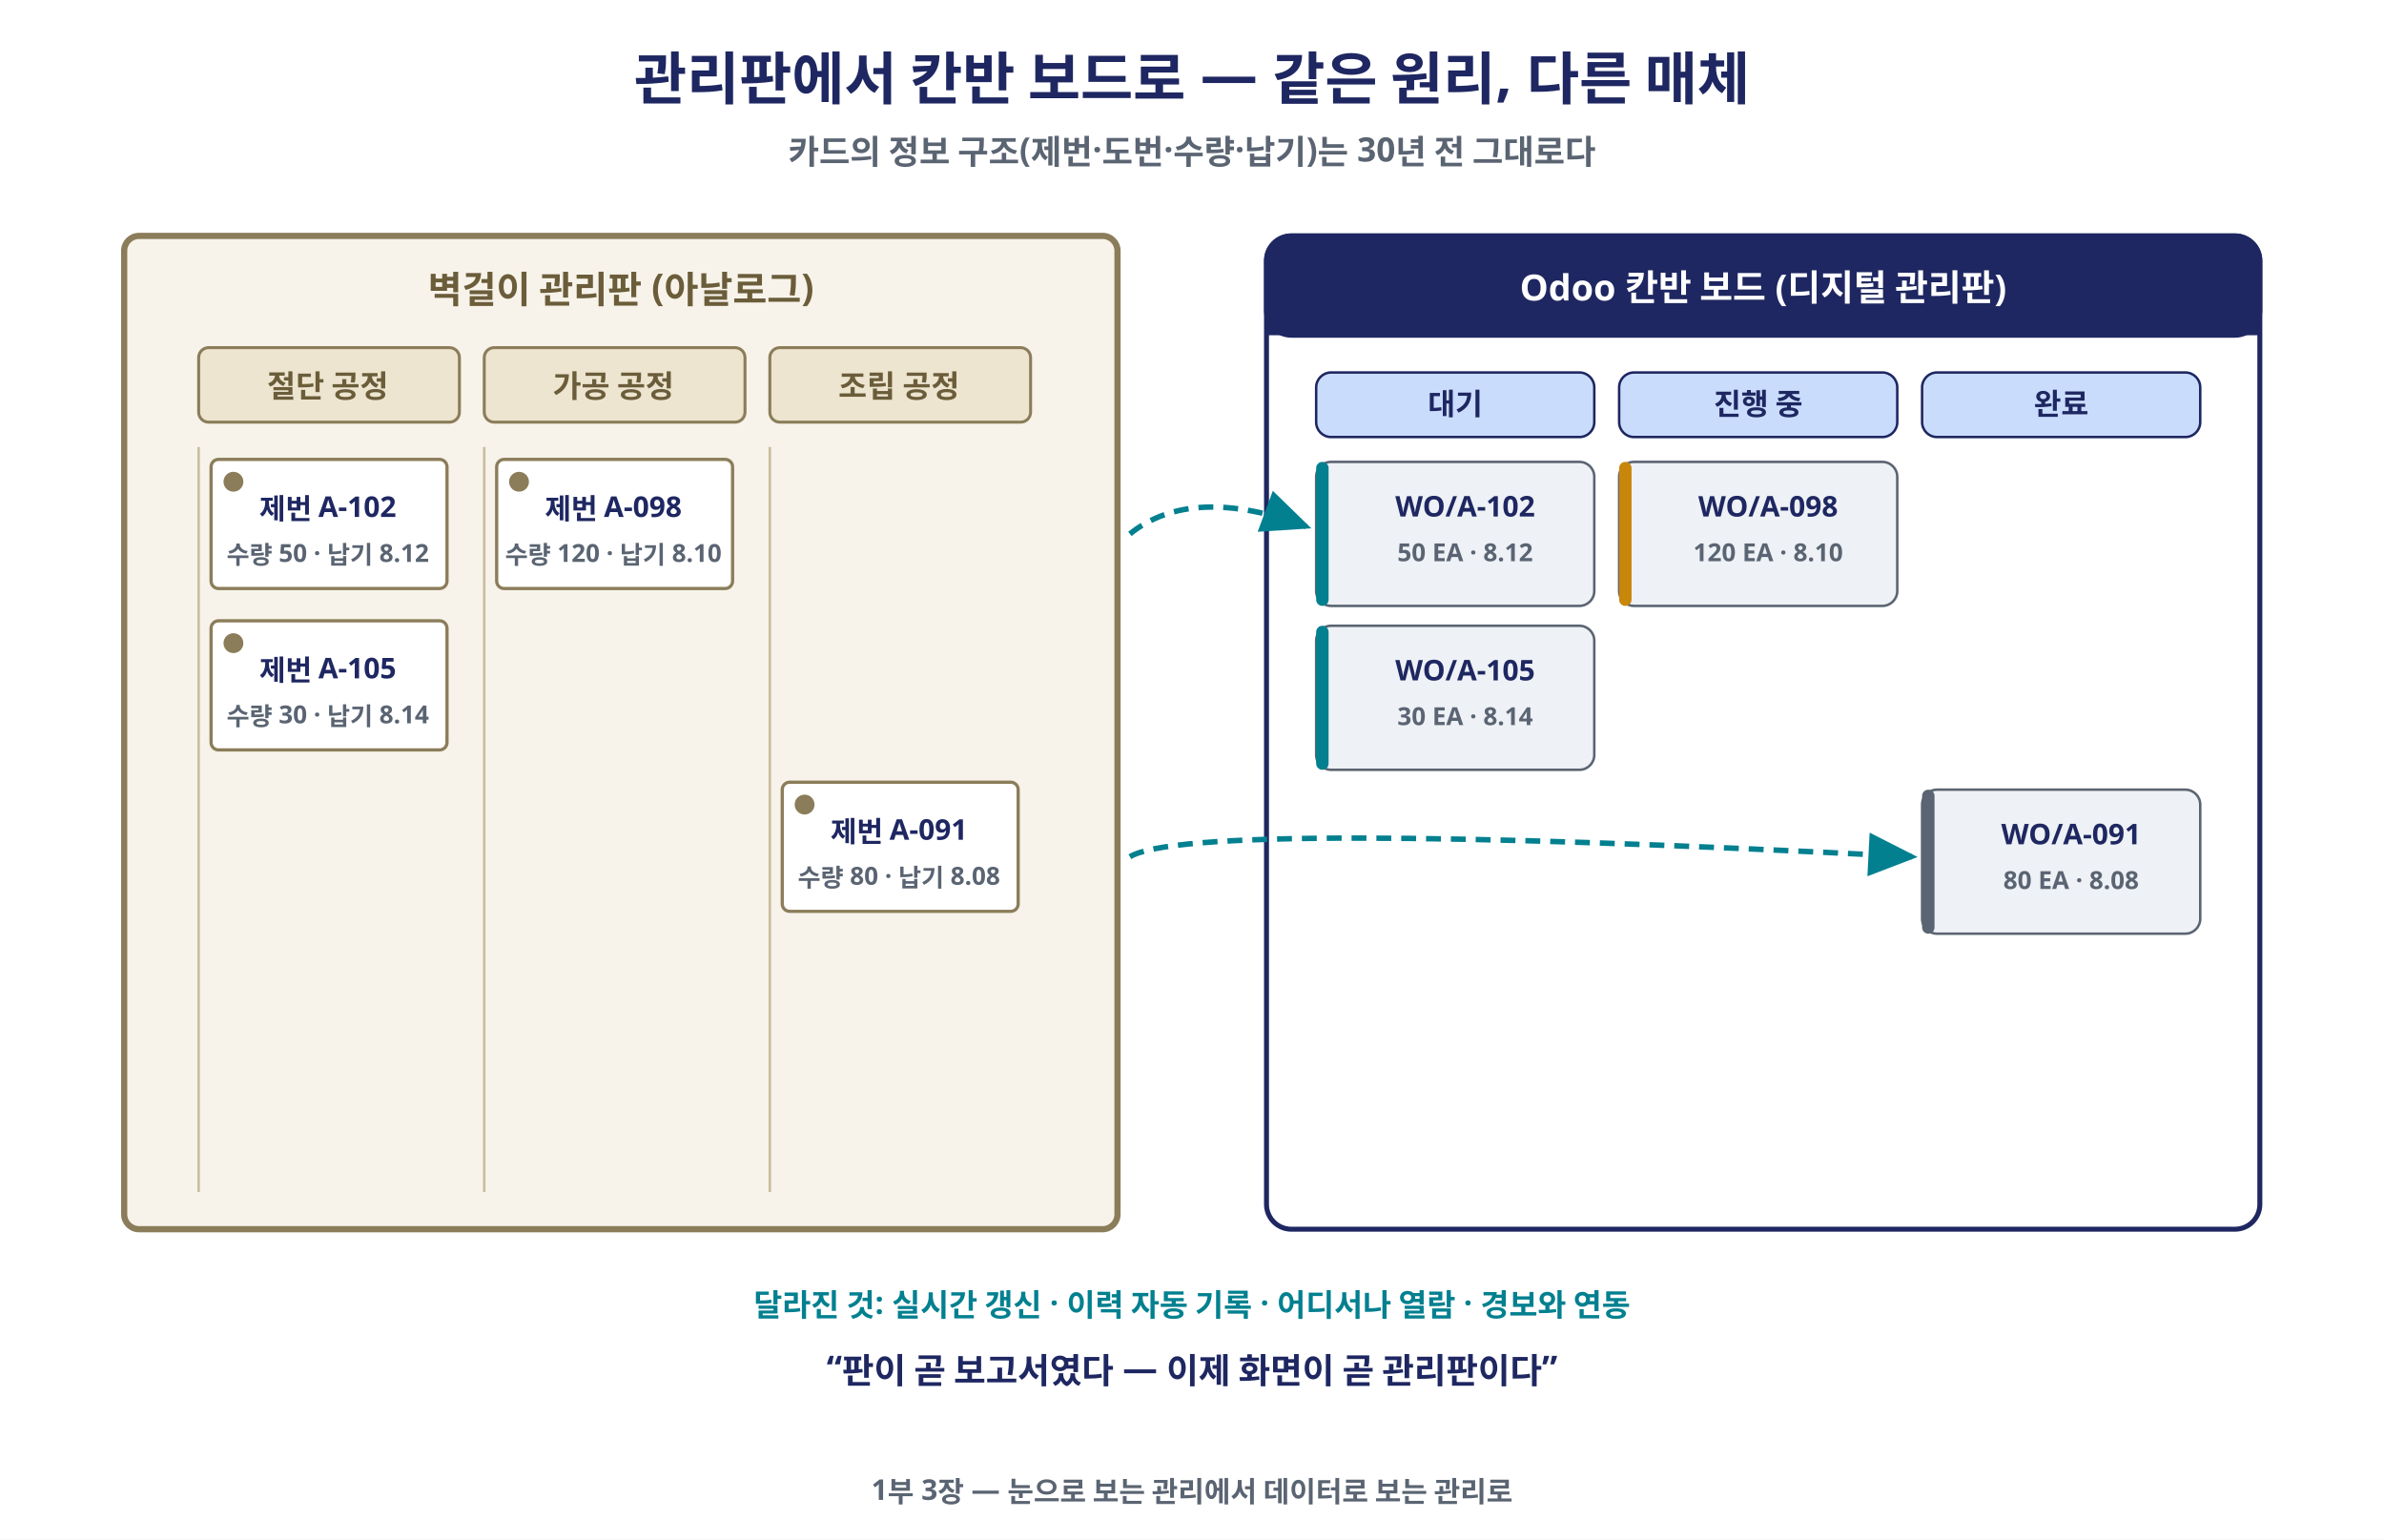
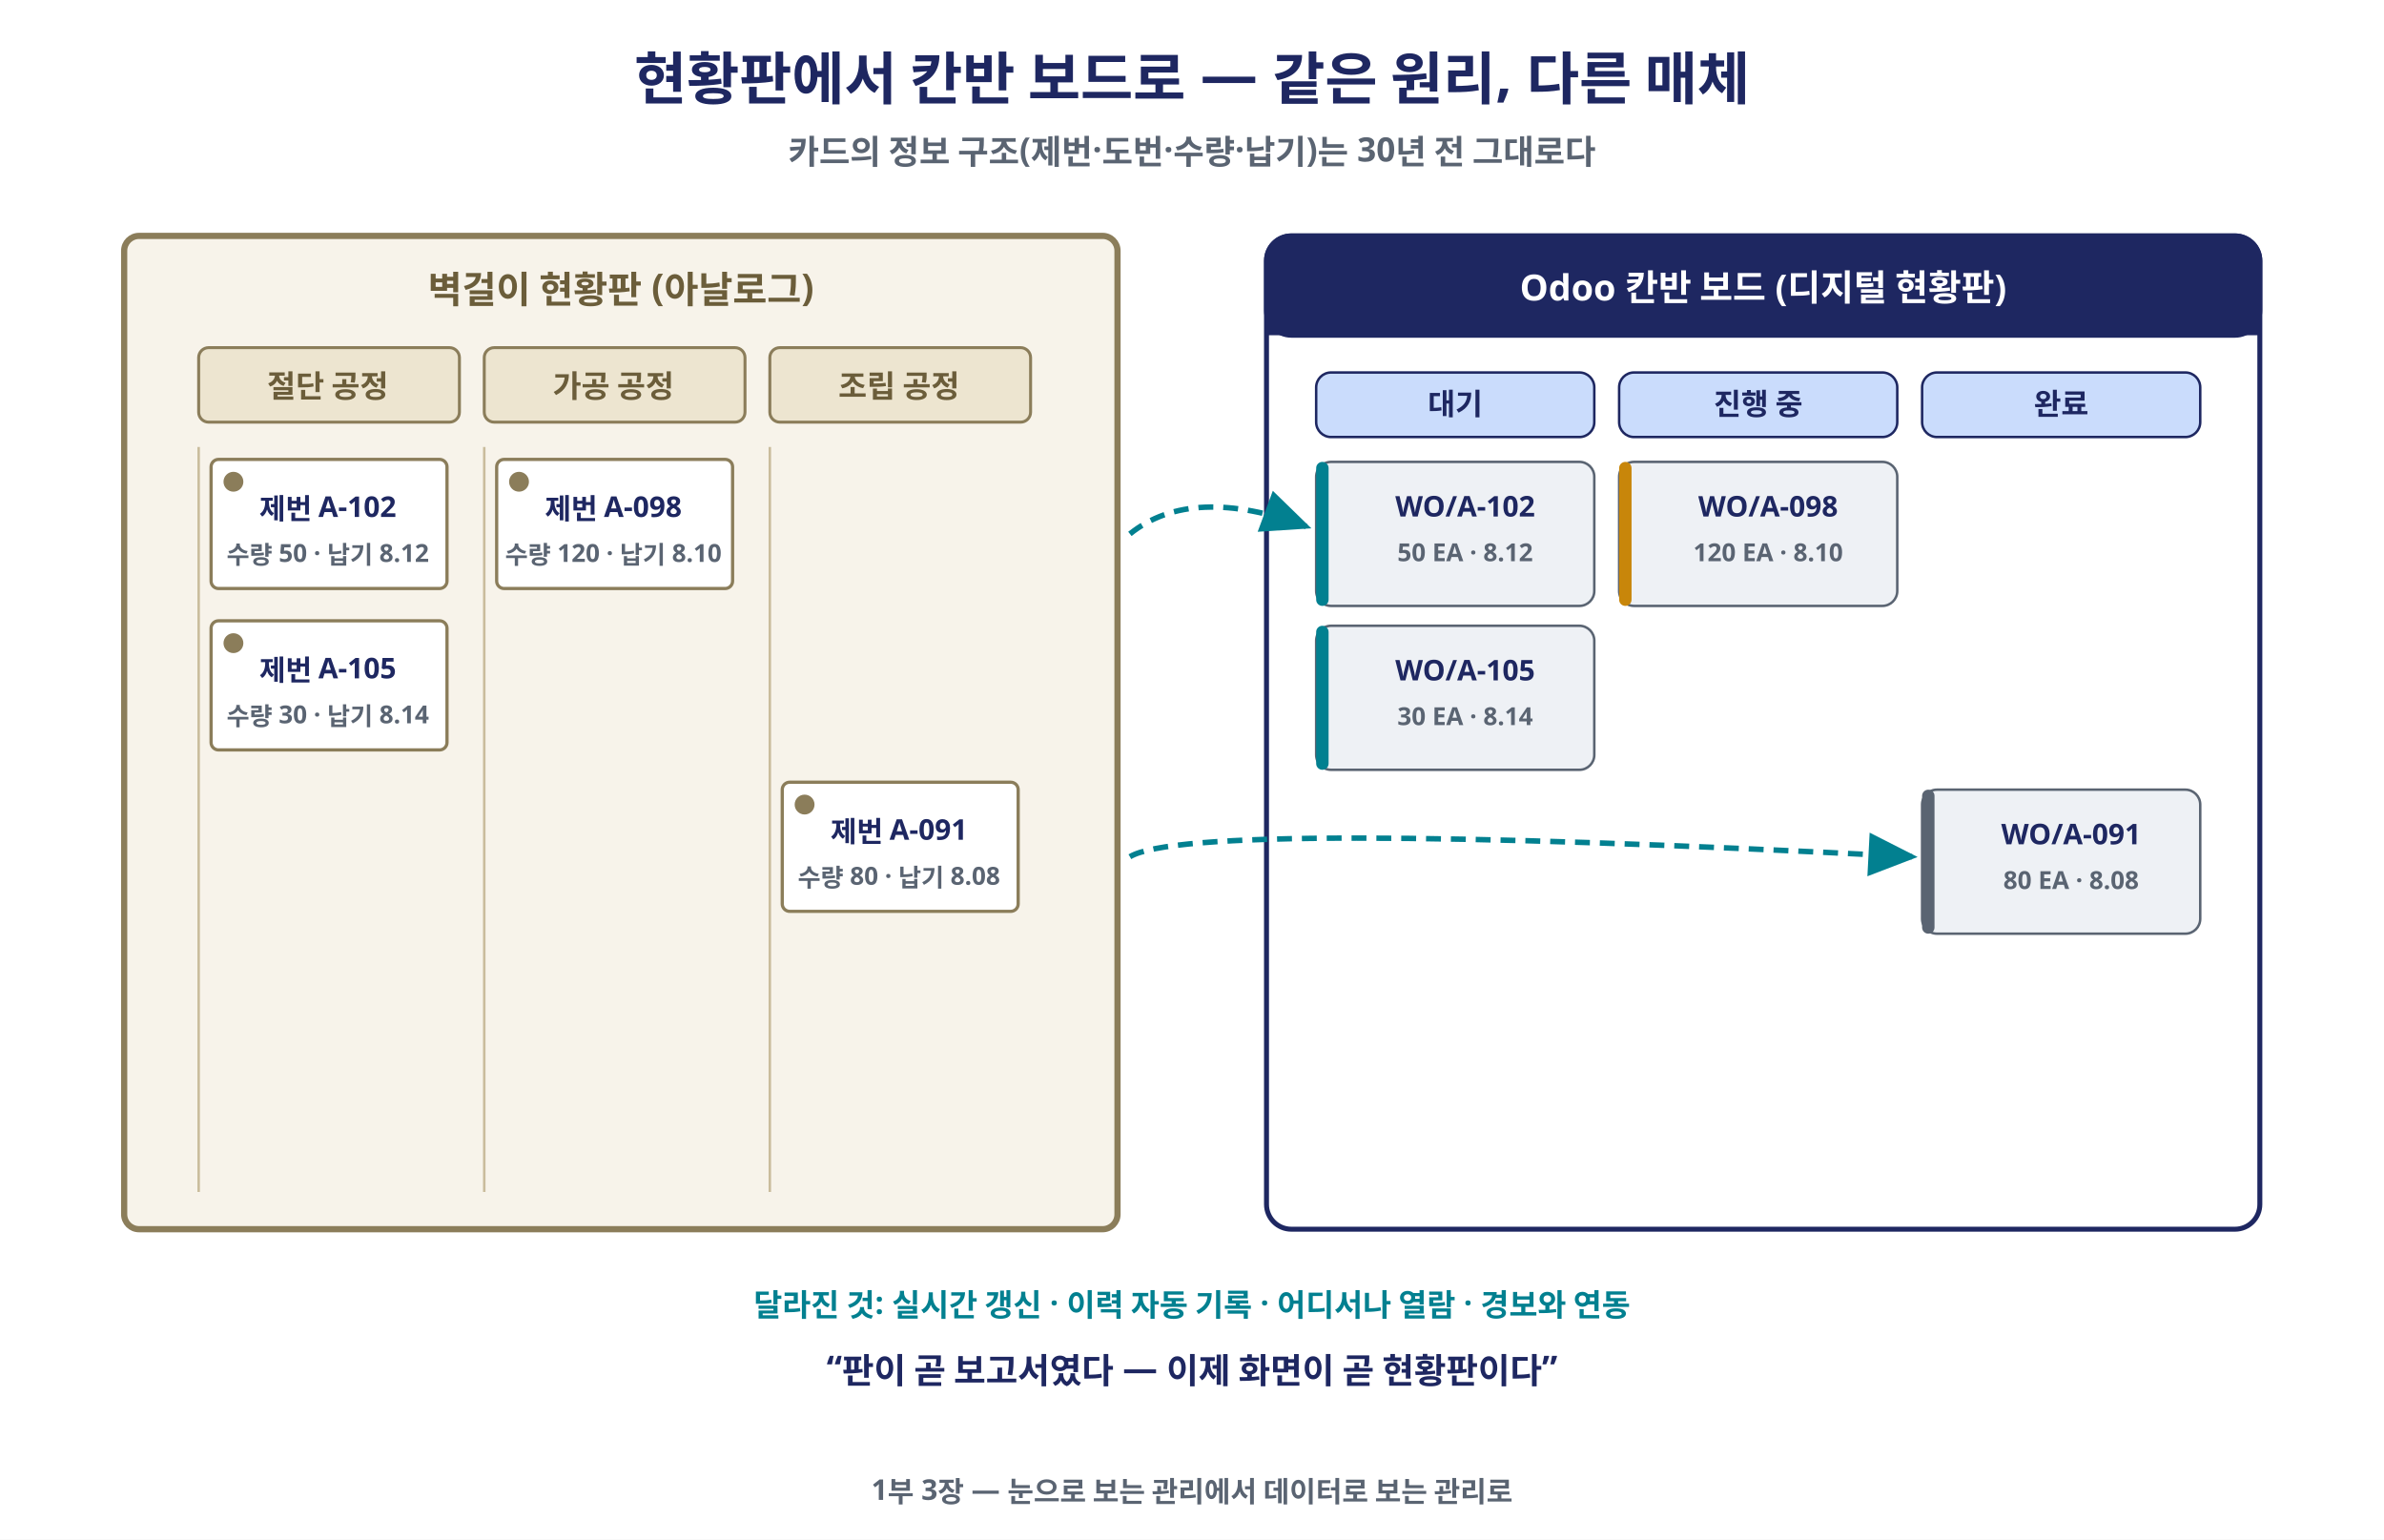
<svg xmlns="http://www.w3.org/2000/svg" width="960" height="620" viewBox="0 0 960 620">
  <rect width="960" height="620" fill="#FFFFFF" />
  <defs>
    <marker id="ah" markerWidth="10" markerHeight="8" refX="8" refY="4" orient="auto">
      <path d="M0,0 L9,4 L0,8 z" fill="#1E2761" />
    </marker>
    <marker id="ahT" markerWidth="10" markerHeight="8" refX="8" refY="4" orient="auto">
      <path d="M0,0 L9,4 L0,8 z" fill="#028090" />
    </marker>
    <marker id="ahA" markerWidth="10" markerHeight="8" refX="8" refY="4" orient="auto">
      <path d="M0,0 L9,4 L0,8 z" fill="#B85042" />
    </marker>
  </defs>
-   <text x="480.0" y="40" font-family="NanumGothic" font-size="23" font-weight="bold" fill="#1E2761" text-anchor="middle">관리판에서 칸반 보드로 — 같은 원리, 다른 매체</text>
+   <text x="480.0" y="40" font-family="NanumGothic" font-size="23" font-weight="bold" fill="#1E2761" text-anchor="middle">현황판에서 칸반 보드로 — 같은 원리, 다른 매체</text>
  <text x="480.0" y="66" font-family="NanumGothic" font-size="13.5" font-weight="bold" fill="#5A6472" text-anchor="middle">카드의 정보 구조(제번·도번·수량·납기)는 30년 전 그대로다</text>
  <rect x="50" y="95" width="400" height="400" rx="6" fill="#F7F3EA" stroke="#8B7D5A" stroke-width="2.5" />
-   <text x="250" y="122" font-family="NanumGothic" font-size="15" font-weight="bold" fill="#6B5D3A" text-anchor="middle">벽걸이 관리판 (아날로그)</text>
+   <text x="250" y="122" font-family="NanumGothic" font-size="15" font-weight="bold" fill="#6B5D3A" text-anchor="middle">벽걸이 현황판 (아날로그)</text>
  <rect x="80" y="140" width="105" height="30" rx="4" fill="#EDE5D0" stroke="#8B7D5A" stroke-width="1.2" />
  <text x="132" y="160" font-family="NanumGothic" font-size="12.5" font-weight="bold" fill="#6B5D3A" text-anchor="middle">절단 공정</text>
  <line x1="80" y1="180" x2="80" y2="480" stroke="#C9BC9C" stroke-width="1" />
  <rect x="195" y="140" width="105" height="30" rx="4" fill="#EDE5D0" stroke="#8B7D5A" stroke-width="1.2" />
  <text x="247" y="160" font-family="NanumGothic" font-size="12.5" font-weight="bold" fill="#6B5D3A" text-anchor="middle">가공 공정</text>
  <line x1="195" y1="180" x2="195" y2="480" stroke="#C9BC9C" stroke-width="1" />
  <rect x="310" y="140" width="105" height="30" rx="4" fill="#EDE5D0" stroke="#8B7D5A" stroke-width="1.2" />
  <text x="362" y="160" font-family="NanumGothic" font-size="12.5" font-weight="bold" fill="#6B5D3A" text-anchor="middle">조립 공정</text>
  <line x1="310" y1="180" x2="310" y2="480" stroke="#C9BC9C" stroke-width="1" />
  <rect x="85" y="185" width="95" height="52" rx="3" fill="#FFFFFF" stroke="#8B7D5A" stroke-width="1.3" />
  <circle cx="94" cy="194" r="4" fill="#8B7D5A" />
  <text x="132" y="209" font-family="NanumGothic" font-size="11.5" font-weight="bold" fill="#1E2761" text-anchor="middle">제번 A-102</text>
  <text x="132" y="227" font-family="NanumGothic" font-size="10" font-weight="bold" fill="#5A6472" text-anchor="middle">수량 50 · 납기 8.12</text>
  <rect x="85" y="250" width="95" height="52" rx="3" fill="#FFFFFF" stroke="#8B7D5A" stroke-width="1.3" />
  <circle cx="94" cy="259" r="4" fill="#8B7D5A" />
  <text x="132" y="274" font-family="NanumGothic" font-size="11.5" font-weight="bold" fill="#1E2761" text-anchor="middle">제번 A-105</text>
  <text x="132" y="292" font-family="NanumGothic" font-size="10" font-weight="bold" fill="#5A6472" text-anchor="middle">수량 30 · 납기 8.14</text>
  <rect x="200" y="185" width="95" height="52" rx="3" fill="#FFFFFF" stroke="#8B7D5A" stroke-width="1.3" />
  <circle cx="209" cy="194" r="4" fill="#8B7D5A" />
  <text x="247" y="209" font-family="NanumGothic" font-size="11.5" font-weight="bold" fill="#1E2761" text-anchor="middle">제번 A-098</text>
  <text x="247" y="227" font-family="NanumGothic" font-size="10" font-weight="bold" fill="#5A6472" text-anchor="middle">수량 120 · 납기 8.10</text>
  <rect x="315" y="315" width="95" height="52" rx="3" fill="#FFFFFF" stroke="#8B7D5A" stroke-width="1.3" />
  <circle cx="324" cy="324" r="4" fill="#8B7D5A" />
  <text x="362" y="339" font-family="NanumGothic" font-size="11.5" font-weight="bold" fill="#1E2761" text-anchor="middle">제번 A-091</text>
  <text x="362" y="357" font-family="NanumGothic" font-size="10" font-weight="bold" fill="#5A6472" text-anchor="middle">수량 80 · 납기 8.08</text>
  <rect x="510" y="95" width="400" height="400" rx="10" fill="#FFFFFF" stroke="#1E2761" stroke-width="2" />
  <rect x="510" y="95" width="400" height="40" rx="10" fill="#1E2761" stroke="#1E2761" stroke-width="2" />
  <rect x="510" y="115" width="400" height="20" fill="#1E2761" />
-   <text x="710" y="121" font-family="NanumGothic" font-size="14.5" font-weight="bold" fill="#FFFFFF" text-anchor="middle">Odoo 칸반 보드 (디지털 관리판)</text>
+   <text x="710" y="121" font-family="NanumGothic" font-size="14.5" font-weight="bold" fill="#FFFFFF" text-anchor="middle">Odoo 칸반 보드 (디지털 현황판)</text>
  <rect x="530" y="150" width="112" height="26" rx="6" fill="#CADCFC" stroke="#1E2761" stroke-width="1" />
  <text x="586" y="167" font-family="NanumGothic" font-size="12" font-weight="bold" fill="#1E2761" text-anchor="middle">대기</text>
  <rect x="652" y="150" width="112" height="26" rx="6" fill="#CADCFC" stroke="#1E2761" stroke-width="1" />
  <text x="708" y="167" font-family="NanumGothic" font-size="12" font-weight="bold" fill="#1E2761" text-anchor="middle">진행 중</text>
  <rect x="774" y="150" width="112" height="26" rx="6" fill="#CADCFC" stroke="#1E2761" stroke-width="1" />
  <text x="830" y="167" font-family="NanumGothic" font-size="12" font-weight="bold" fill="#1E2761" text-anchor="middle">완료</text>
  <rect x="530" y="186" width="112" height="58" rx="6" fill="#EEF1F5" stroke="#5A6472" stroke-width="1" />
  <rect x="530" y="186" width="5" height="58" rx="2.5" fill="#028090" />
  <text x="590" y="208" font-family="NanumGothic" font-size="11.5" font-weight="bold" fill="#1E2761" text-anchor="middle">WO/A-102</text>
  <text x="590" y="226" font-family="NanumGothic" font-size="10" font-weight="bold" fill="#5A6472" text-anchor="middle">50 EA · 8.12</text>
  <rect x="530" y="252" width="112" height="58" rx="6" fill="#EEF1F5" stroke="#5A6472" stroke-width="1" />
  <rect x="530" y="252" width="5" height="58" rx="2.5" fill="#028090" />
  <text x="590" y="274" font-family="NanumGothic" font-size="11.5" font-weight="bold" fill="#1E2761" text-anchor="middle">WO/A-105</text>
  <text x="590" y="292" font-family="NanumGothic" font-size="10" font-weight="bold" fill="#5A6472" text-anchor="middle">30 EA · 8.14</text>
  <rect x="652" y="186" width="112" height="58" rx="6" fill="#EEF1F5" stroke="#5A6472" stroke-width="1" />
  <rect x="652" y="186" width="5" height="58" rx="2.5" fill="#C8860A" />
  <text x="712" y="208" font-family="NanumGothic" font-size="11.5" font-weight="bold" fill="#1E2761" text-anchor="middle">WO/A-098</text>
  <text x="712" y="226" font-family="NanumGothic" font-size="10" font-weight="bold" fill="#5A6472" text-anchor="middle">120 EA · 8.10</text>
  <rect x="774" y="318" width="112" height="58" rx="6" fill="#EEF1F5" stroke="#5A6472" stroke-width="1" />
  <rect x="774" y="318" width="5" height="58" rx="2.5" fill="#5A6472" />
  <text x="834" y="340" font-family="NanumGothic" font-size="11.5" font-weight="bold" fill="#1E2761" text-anchor="middle">WO/A-091</text>
  <text x="834" y="358" font-family="NanumGothic" font-size="10" font-weight="bold" fill="#5A6472" text-anchor="middle">80 EA · 8.08</text>
  <path d="M455,215 Q480,195 526,212" fill="none" stroke="#028090" stroke-width="2.2" marker-end="url(#ahT)" stroke-dasharray="6,4" />
  <path d="M455,345 Q480,330 770,345" fill="none" stroke="#028090" stroke-width="2.2" marker-end="url(#ahT)" stroke-dasharray="6,4" />
  <text x="480.0" y="530" font-family="NanumGothic" font-size="12.5" font-weight="bold" fill="#028090" text-anchor="middle">달라진 것: 실시간 갱신 · 이력 자동 기록 · 어디서나 열람 · 경보와 연동</text>
-   <text x="480.0" y="556" font-family="NanumGothic" font-size="14" font-weight="bold" fill="#1E2761" text-anchor="middle">“판이 곧 보고서였다 — 이제 화면이 곧 관리판이다”</text>
+   <text x="480.0" y="556" font-family="NanumGothic" font-size="14" font-weight="bold" fill="#1E2761" text-anchor="middle">“판이 곧 보고서였다 — 이제 화면이 곧 현황판이다”</text>
  <text x="480.0" y="604" font-family="NanumGothic" font-size="11.5" font-weight="bold" fill="#5A6472" text-anchor="middle">1부 3장 — 눈으로 보는 관리에서 데이터로 보는 관리로</text>
</svg>
